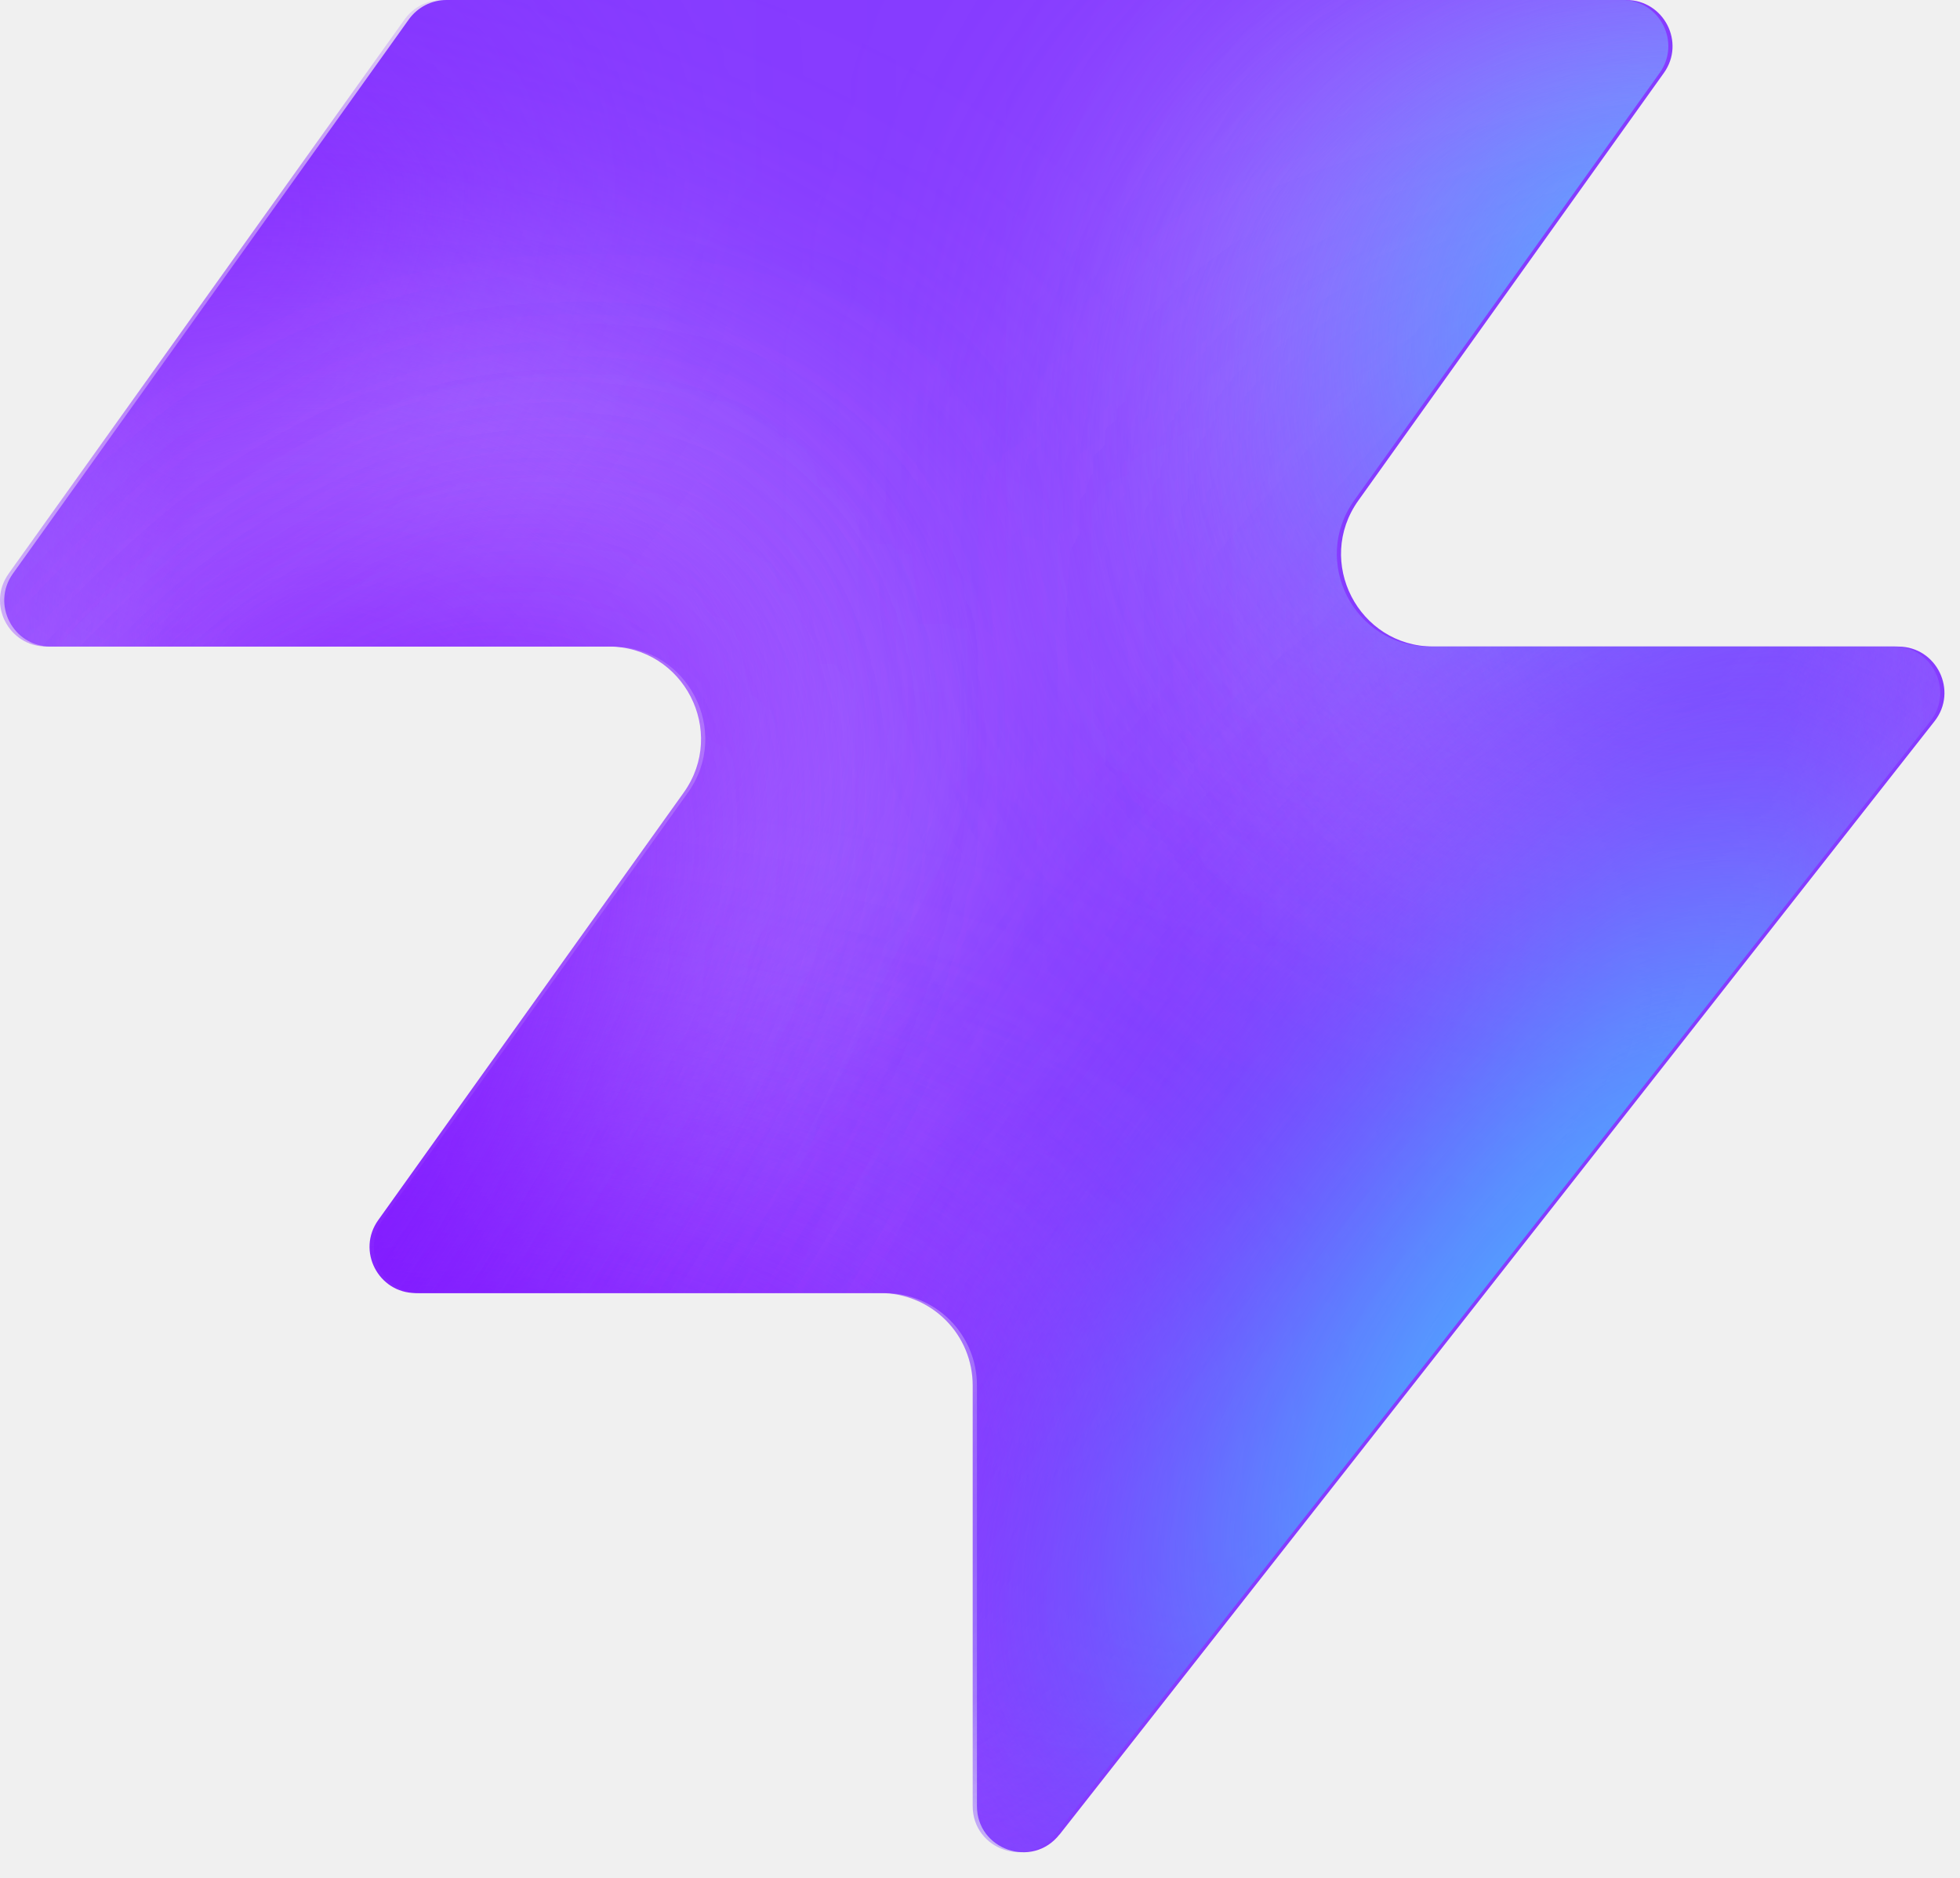
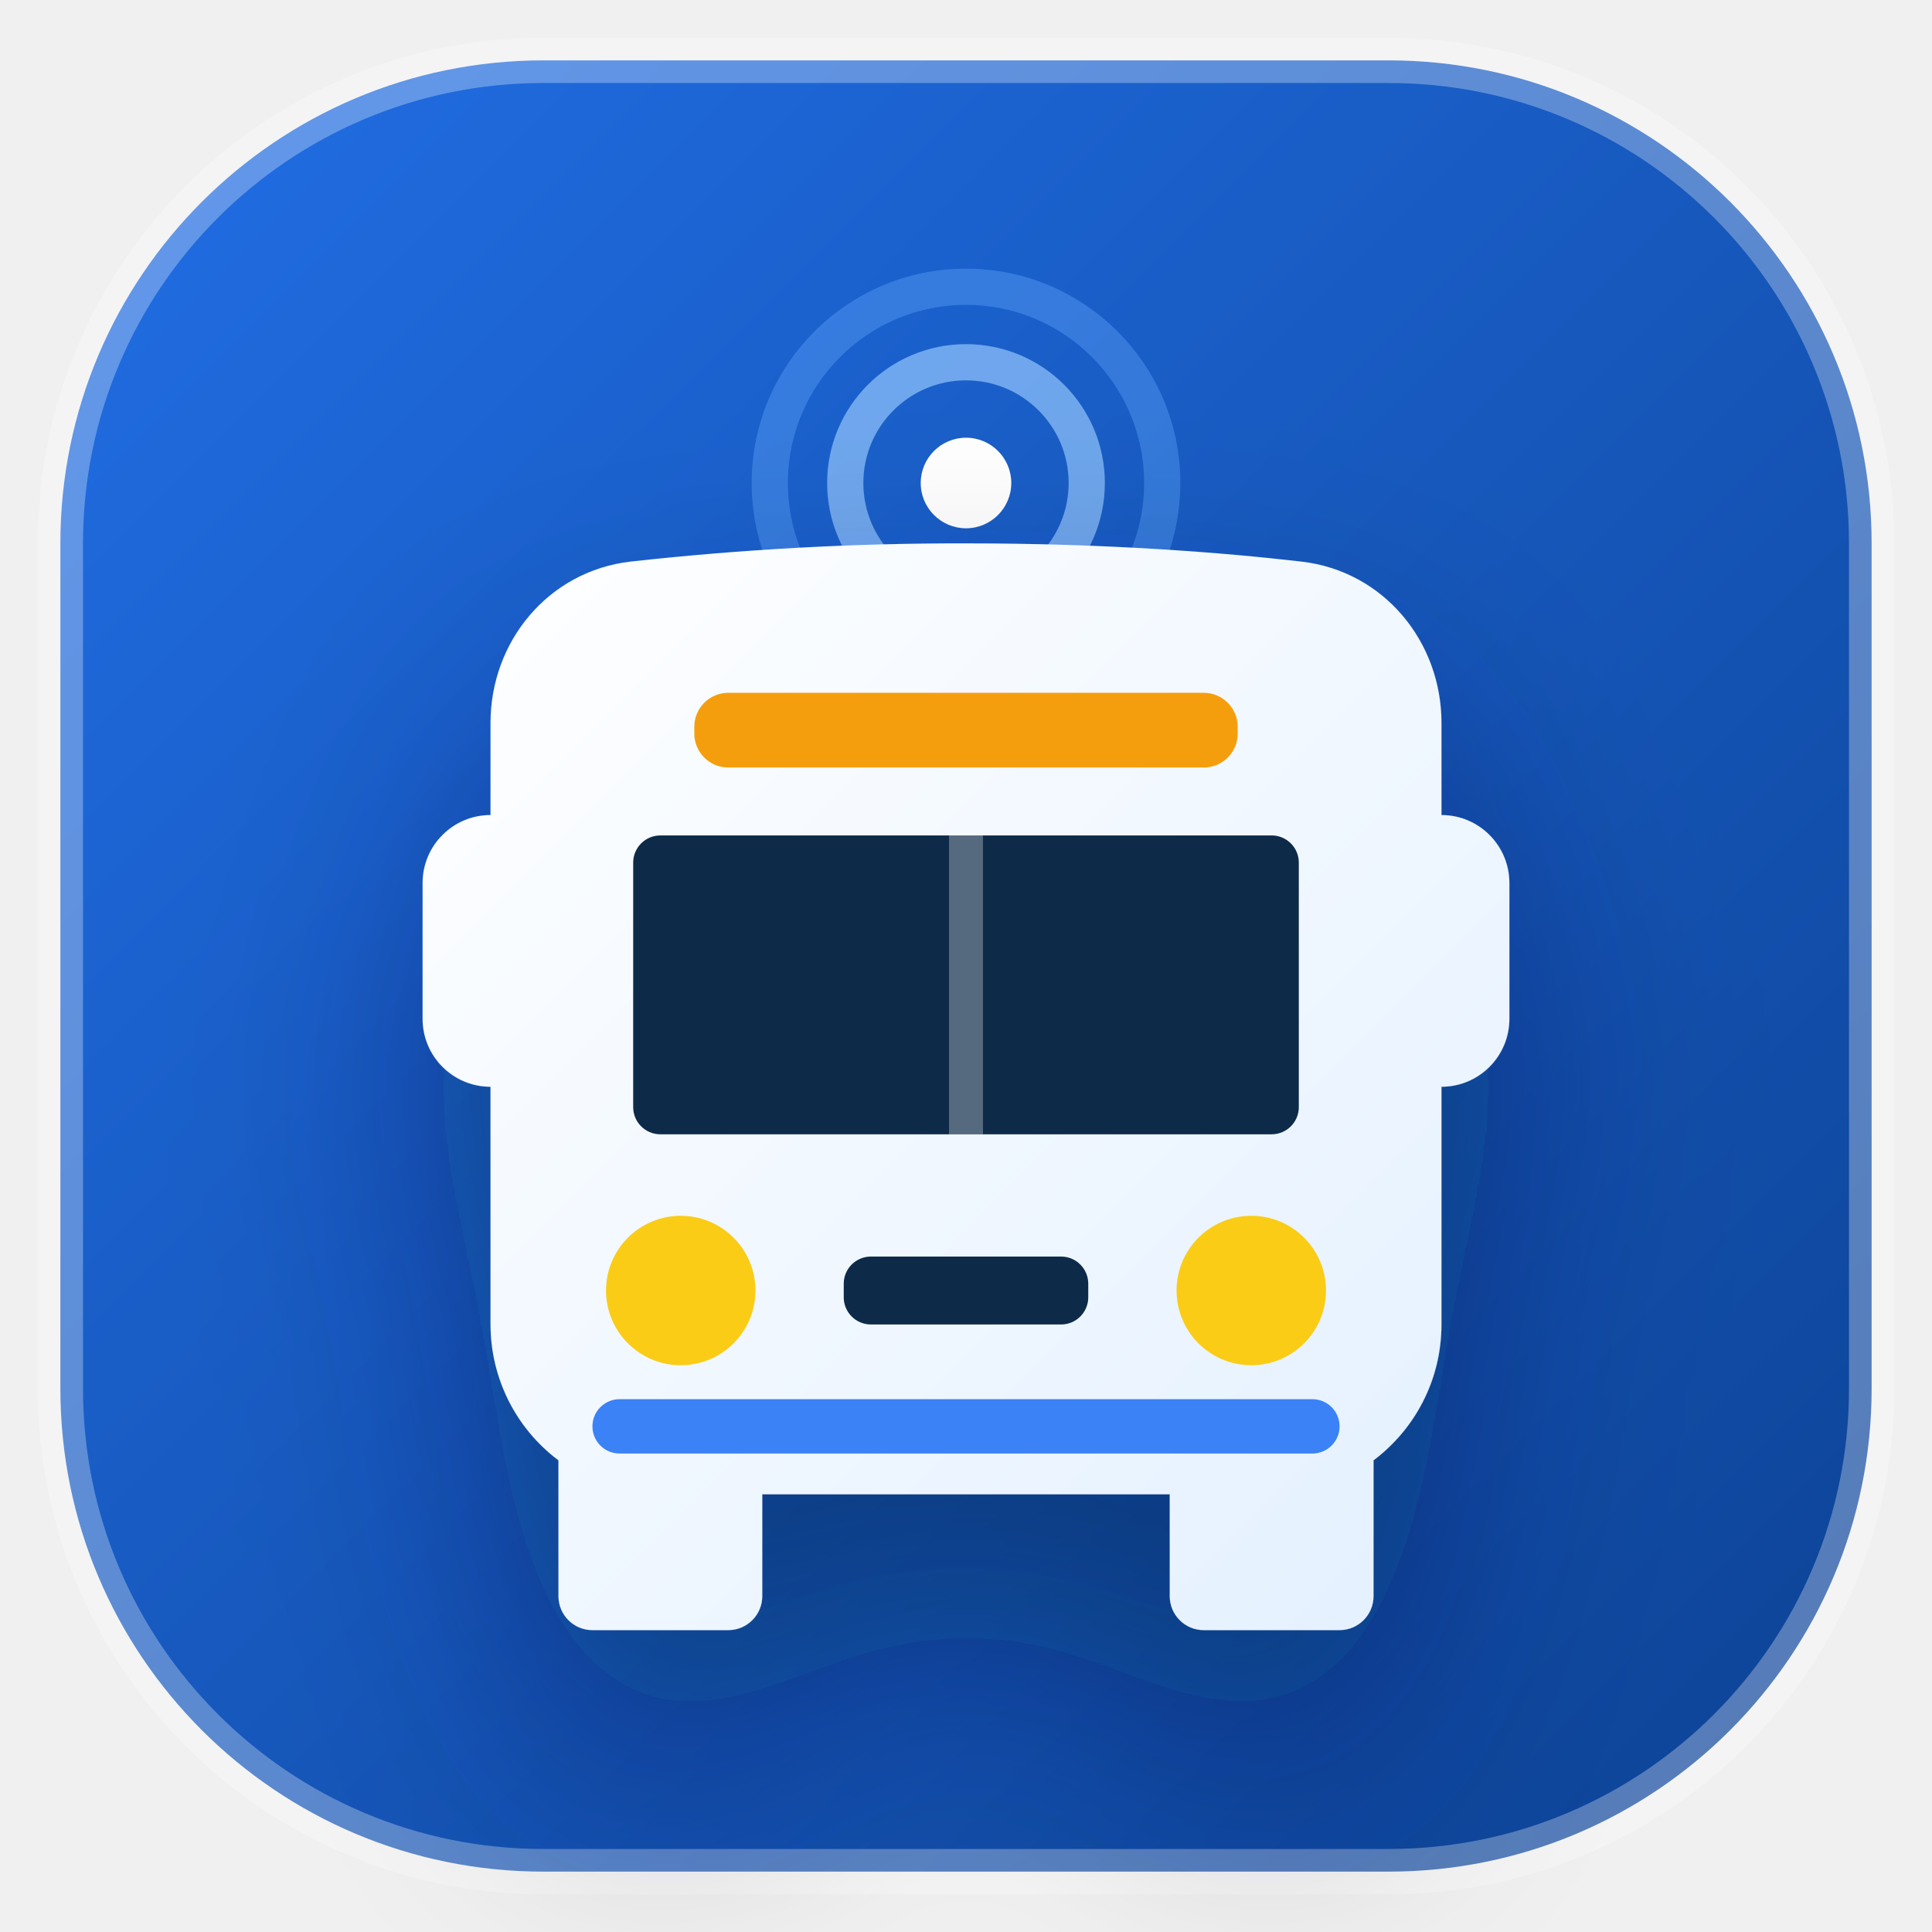
- <svg xmlns="http://www.w3.org/2000/svg" width="48" height="46" fill="none" viewBox="0 0 48 46">
-   <path fill="#863bff" d="M25.946 44.938c-.664.845-2.021.375-2.021-.698V33.937a2.26 2.26 0 0 0-2.262-2.262H10.287c-.92 0-1.456-1.04-.92-1.788l7.48-10.471c1.07-1.497 0-3.578-1.842-3.578H1.237c-.92 0-1.456-1.04-.92-1.788L10.013.474c.214-.297.556-.474.92-.474h28.894c.92 0 1.456 1.04.92 1.788l-7.48 10.471c-1.07 1.498 0 3.579 1.842 3.579h11.377c.943 0 1.473 1.088.89 1.83L25.947 44.94z" style="fill:#863bff;fill:color(display-p3 .525 .23 1);fill-opacity:1" />
-   <mask id="a" width="48" height="46" x="0" y="0" maskUnits="userSpaceOnUse" style="mask-type:alpha">
-     <path fill="#000" d="M25.842 44.938c-.664.844-2.021.375-2.021-.698V33.937a2.26 2.26 0 0 0-2.262-2.262H10.183c-.92 0-1.456-1.04-.92-1.788l7.48-10.471c1.07-1.498 0-3.579-1.842-3.579H1.133c-.92 0-1.456-1.04-.92-1.787L9.91.473c.214-.297.556-.474.92-.474h28.894c.92 0 1.456 1.04.92 1.788l-7.48 10.471c-1.07 1.498 0 3.578 1.842 3.578h11.377c.943 0 1.473 1.088.89 1.832L25.843 44.94z" style="fill:#000;fill-opacity:1" />
-   </mask>
-   <g mask="url(#a)">
-     <g filter="url(#b)">
-       <ellipse cx="5.508" cy="14.704" fill="#ede6ff" rx="5.508" ry="14.704" style="fill:#ede6ff;fill:color(display-p3 .927 .903 1);fill-opacity:1" transform="matrix(.00324 1 1 -.00324 -4.47 31.516)" />
-     </g>
-     <g filter="url(#c)">
-       <ellipse cx="10.399" cy="29.851" fill="#ede6ff" rx="10.399" ry="29.851" style="fill:#ede6ff;fill:color(display-p3 .927 .903 1);fill-opacity:1" transform="matrix(.00324 1 1 -.00324 -39.328 7.883)" />
-     </g>
-     <g filter="url(#d)">
-       <ellipse cx="5.508" cy="30.487" fill="#7e14ff" rx="5.508" ry="30.487" style="fill:#7e14ff;fill:color(display-p3 .492 .077 1);fill-opacity:1" transform="rotate(89.814 -25.913 -14.639)scale(1 -1)" />
-     </g>
-     <g filter="url(#e)">
-       <ellipse cx="5.508" cy="30.599" fill="#7e14ff" rx="5.508" ry="30.599" style="fill:#7e14ff;fill:color(display-p3 .492 .077 1);fill-opacity:1" transform="rotate(89.814 -32.644 -3.334)scale(1 -1)" />
-     </g>
-     <g filter="url(#f)">
-       <ellipse cx="5.508" cy="30.599" fill="#7e14ff" rx="5.508" ry="30.599" style="fill:#7e14ff;fill:color(display-p3 .492 .077 1);fill-opacity:1" transform="matrix(.00324 1 1 -.00324 -34.34 30.47)" />
-     </g>
-     <g filter="url(#g)">
-       <ellipse cx="14.072" cy="22.078" fill="#ede6ff" rx="14.072" ry="22.078" style="fill:#ede6ff;fill:color(display-p3 .927 .903 1);fill-opacity:1" transform="rotate(93.35 24.506 48.493)scale(-1 1)" />
-     </g>
-     <g filter="url(#h)">
-       <ellipse cx="3.47" cy="21.501" fill="#7e14ff" rx="3.47" ry="21.501" style="fill:#7e14ff;fill:color(display-p3 .492 .077 1);fill-opacity:1" transform="rotate(89.009 28.708 47.59)scale(-1 1)" />
-     </g>
-     <g filter="url(#i)">
-       <ellipse cx="3.47" cy="21.501" fill="#7e14ff" rx="3.47" ry="21.501" style="fill:#7e14ff;fill:color(display-p3 .492 .077 1);fill-opacity:1" transform="rotate(89.009 28.708 47.59)scale(-1 1)" />
-     </g>
-     <g filter="url(#j)">
-       <ellipse cx=".387" cy="8.972" fill="#7e14ff" rx="4.407" ry="29.108" style="fill:#7e14ff;fill:color(display-p3 .492 .077 1);fill-opacity:1" transform="rotate(39.51 .387 8.972)" />
-     </g>
-     <g filter="url(#k)">
-       <ellipse cx="47.523" cy="-6.092" fill="#7e14ff" rx="4.407" ry="29.108" style="fill:#7e14ff;fill:color(display-p3 .492 .077 1);fill-opacity:1" transform="rotate(37.892 47.523 -6.092)" />
-     </g>
-     <g filter="url(#l)">
-       <ellipse cx="41.412" cy="6.333" fill="#47bfff" rx="5.971" ry="9.665" style="fill:#47bfff;fill:color(display-p3 .28 .748 1);fill-opacity:1" transform="rotate(37.892 41.412 6.333)" />
-     </g>
-     <g filter="url(#m)">
-       <ellipse cx="-1.879" cy="38.332" fill="#7e14ff" rx="4.407" ry="29.108" style="fill:#7e14ff;fill:color(display-p3 .492 .077 1);fill-opacity:1" transform="rotate(37.892 -1.88 38.332)" />
-     </g>
-     <g filter="url(#n)">
-       <ellipse cx="-1.879" cy="38.332" fill="#7e14ff" rx="4.407" ry="29.108" style="fill:#7e14ff;fill:color(display-p3 .492 .077 1);fill-opacity:1" transform="rotate(37.892 -1.88 38.332)" />
-     </g>
-     <g filter="url(#o)">
-       <ellipse cx="35.651" cy="29.907" fill="#7e14ff" rx="4.407" ry="29.108" style="fill:#7e14ff;fill:color(display-p3 .492 .077 1);fill-opacity:1" transform="rotate(37.892 35.651 29.907)" />
-     </g>
-     <g filter="url(#p)">
-       <ellipse cx="38.418" cy="32.4" fill="#47bfff" rx="5.971" ry="15.297" style="fill:#47bfff;fill:color(display-p3 .28 .748 1);fill-opacity:1" transform="rotate(37.892 38.418 32.4)" />
-     </g>
-   </g>
+ <svg xmlns="http://www.w3.org/2000/svg" viewBox="0 0 64 64" width="64" height="64" fill="none">
  <defs>
-     <filter id="b" width="60.045" height="41.654" x="-19.77" y="16.149" color-interpolation-filters="sRGB" filterUnits="userSpaceOnUse">
-       <feFlood flood-opacity="0" result="BackgroundImageFix" />
-       <feBlend in="SourceGraphic" in2="BackgroundImageFix" result="shape" />
-       <feGaussianBlur result="effect1_foregroundBlur_2002_17158" stdDeviation="7.659" />
-     </filter>
-     <filter id="c" width="90.34" height="51.437" x="-54.613" y="-7.533" color-interpolation-filters="sRGB" filterUnits="userSpaceOnUse">
-       <feFlood flood-opacity="0" result="BackgroundImageFix" />
-       <feBlend in="SourceGraphic" in2="BackgroundImageFix" result="shape" />
-       <feGaussianBlur result="effect1_foregroundBlur_2002_17158" stdDeviation="7.659" />
-     </filter>
-     <filter id="d" width="79.355" height="29.4" x="-49.64" y="2.03" color-interpolation-filters="sRGB" filterUnits="userSpaceOnUse">
-       <feFlood flood-opacity="0" result="BackgroundImageFix" />
-       <feBlend in="SourceGraphic" in2="BackgroundImageFix" result="shape" />
-       <feGaussianBlur result="effect1_foregroundBlur_2002_17158" stdDeviation="4.596" />
-     </filter>
-     <filter id="e" width="79.579" height="29.4" x="-45.045" y="20.029" color-interpolation-filters="sRGB" filterUnits="userSpaceOnUse">
-       <feFlood flood-opacity="0" result="BackgroundImageFix" />
-       <feBlend in="SourceGraphic" in2="BackgroundImageFix" result="shape" />
-       <feGaussianBlur result="effect1_foregroundBlur_2002_17158" stdDeviation="4.596" />
-     </filter>
-     <filter id="f" width="79.579" height="29.4" x="-43.513" y="21.178" color-interpolation-filters="sRGB" filterUnits="userSpaceOnUse">
-       <feFlood flood-opacity="0" result="BackgroundImageFix" />
-       <feBlend in="SourceGraphic" in2="BackgroundImageFix" result="shape" />
-       <feGaussianBlur result="effect1_foregroundBlur_2002_17158" stdDeviation="4.596" />
-     </filter>
-     <filter id="g" width="74.749" height="58.852" x="15.756" y="-17.901" color-interpolation-filters="sRGB" filterUnits="userSpaceOnUse">
-       <feFlood flood-opacity="0" result="BackgroundImageFix" />
-       <feBlend in="SourceGraphic" in2="BackgroundImageFix" result="shape" />
-       <feGaussianBlur result="effect1_foregroundBlur_2002_17158" stdDeviation="7.659" />
-     </filter>
-     <filter id="h" width="61.377" height="25.362" x="23.548" y="2.284" color-interpolation-filters="sRGB" filterUnits="userSpaceOnUse">
-       <feFlood flood-opacity="0" result="BackgroundImageFix" />
-       <feBlend in="SourceGraphic" in2="BackgroundImageFix" result="shape" />
-       <feGaussianBlur result="effect1_foregroundBlur_2002_17158" stdDeviation="4.596" />
-     </filter>
-     <filter id="i" width="61.377" height="25.362" x="23.548" y="2.284" color-interpolation-filters="sRGB" filterUnits="userSpaceOnUse">
-       <feFlood flood-opacity="0" result="BackgroundImageFix" />
-       <feBlend in="SourceGraphic" in2="BackgroundImageFix" result="shape" />
-       <feGaussianBlur result="effect1_foregroundBlur_2002_17158" stdDeviation="4.596" />
-     </filter>
-     <filter id="j" width="56.045" height="63.649" x="-27.636" y="-22.853" color-interpolation-filters="sRGB" filterUnits="userSpaceOnUse">
-       <feFlood flood-opacity="0" result="BackgroundImageFix" />
-       <feBlend in="SourceGraphic" in2="BackgroundImageFix" result="shape" />
-       <feGaussianBlur result="effect1_foregroundBlur_2002_17158" stdDeviation="4.596" />
-     </filter>
-     <filter id="k" width="54.814" height="64.646" x="20.116" y="-38.415" color-interpolation-filters="sRGB" filterUnits="userSpaceOnUse">
-       <feFlood flood-opacity="0" result="BackgroundImageFix" />
-       <feBlend in="SourceGraphic" in2="BackgroundImageFix" result="shape" />
-       <feGaussianBlur result="effect1_foregroundBlur_2002_17158" stdDeviation="4.596" />
-     </filter>
-     <filter id="l" width="33.541" height="35.313" x="24.641" y="-11.323" color-interpolation-filters="sRGB" filterUnits="userSpaceOnUse">
-       <feFlood flood-opacity="0" result="BackgroundImageFix" />
-       <feBlend in="SourceGraphic" in2="BackgroundImageFix" result="shape" />
-       <feGaussianBlur result="effect1_foregroundBlur_2002_17158" stdDeviation="4.596" />
-     </filter>
-     <filter id="m" width="54.814" height="64.646" x="-29.286" y="6.009" color-interpolation-filters="sRGB" filterUnits="userSpaceOnUse">
-       <feFlood flood-opacity="0" result="BackgroundImageFix" />
-       <feBlend in="SourceGraphic" in2="BackgroundImageFix" result="shape" />
-       <feGaussianBlur result="effect1_foregroundBlur_2002_17158" stdDeviation="4.596" />
-     </filter>
-     <filter id="n" width="54.814" height="64.646" x="-29.286" y="6.009" color-interpolation-filters="sRGB" filterUnits="userSpaceOnUse">
-       <feFlood flood-opacity="0" result="BackgroundImageFix" />
-       <feBlend in="SourceGraphic" in2="BackgroundImageFix" result="shape" />
-       <feGaussianBlur result="effect1_foregroundBlur_2002_17158" stdDeviation="4.596" />
-     </filter>
-     <filter id="o" width="54.814" height="64.646" x="8.244" y="-2.416" color-interpolation-filters="sRGB" filterUnits="userSpaceOnUse">
-       <feFlood flood-opacity="0" result="BackgroundImageFix" />
-       <feBlend in="SourceGraphic" in2="BackgroundImageFix" result="shape" />
-       <feGaussianBlur result="effect1_foregroundBlur_2002_17158" stdDeviation="4.596" />
-     </filter>
-     <filter id="p" width="39.409" height="43.623" x="18.713" y="10.588" color-interpolation-filters="sRGB" filterUnits="userSpaceOnUse">
-       <feFlood flood-opacity="0" result="BackgroundImageFix" />
-       <feBlend in="SourceGraphic" in2="BackgroundImageFix" result="shape" />
-       <feGaussianBlur result="effect1_foregroundBlur_2002_17158" stdDeviation="4.596" />
+     <linearGradient id="etBgGrad" x1="0%" y1="0%" x2="100%" y2="100%">
+       <stop offset="0%" stop-color="#216ee5" />
+       <stop offset="100%" stop-color="#0c4294" />
+     </linearGradient>
+     <linearGradient id="etShieldGrad" x1="0%" y1="0%" x2="100%" y2="100%">
+       <stop offset="0%" stop-color="#ffffff" />
+       <stop offset="100%" stop-color="#e3f0ff" />
+     </linearGradient>
+     <filter id="etShadow" x="-10%" y="-10%" width="120%" height="120%" filterUnits="userSpaceOnUse">
+       <feDropShadow dx="0" dy="2" stdDeviation="1.8" flood-color="#071d3d" flood-opacity="0.4" />
    </filter>
  </defs>
+   <rect x="2" y="2" width="60" height="60" rx="16" ry="16" fill="url(#etBgGrad)" />
+   <rect x="2" y="2" width="60" height="60" rx="16" ry="16" stroke="#ffffff" stroke-opacity="0.3" stroke-width="1.5" />
+   <circle cx="32" cy="16" r="6.5" stroke="#60a5fa" stroke-opacity="0.4" stroke-width="1.2" fill="none" />
+   <circle cx="32" cy="16" r="4" stroke="#93c5fd" stroke-opacity="0.7" stroke-width="1.2" fill="none" />
+   <circle cx="32" cy="16" r="1.5" fill="#ffffff" />
+   <g transform="translate(14, 18) scale(2.25)" filter="url(#etShadow)">
+     <path fill="url(#etShieldGrad)" d="M16 7a1 1 0 0 1-1 1v3.5c0 .818-.393 1.544-1 2v2a.5.5 0 0 1-.5.5h-2a.5.5 0 0 1-.5-.5V14H5v1.5a.5.5 0 0 1-.5.5h-2a.5.5 0 0 1-.5-.5v-2a2.5 2.5 0 0 1-1-2V8a1 1 0 0 1-1-1V5a1 1 0 0 1 1-1V2.64C1 1.452 1.845.408 3.064.268A44 44 0 0 1 8 0c2.1 0 3.792.136 4.936.268C14.155.408 15 1.452 15 2.64V4a1 1 0 0 1 1 1z" />
+     <rect x="4" y="2.2" width="8" height="1.1" rx="0.5" fill="#f59e0b" />
+     <path fill="#0f2b48" d="M3.5 4.3h9a.4.4 0 0 1 .4.4v3.6a.4.4 0 0 1-.4.4h-9a.4.4 0 0 1-.4-.4V4.7a.4.4 0 0 1 .4-.4z" />
+     <line x1="8" y1="4.3" x2="8" y2="8.7" stroke="#ffffff" stroke-width="0.5" stroke-opacity="0.3" />
+     <circle cx="3.8" cy="11" r="1.1" fill="#facc15" />
+     <circle cx="12.2" cy="11" r="1.1" fill="#facc15" />
+     <rect x="6.2" y="10.5" width="3.6" height="1" rx="0.4" fill="#0f2b48" />
+     <rect x="2.5" y="12.6" width="11" height="0.8" rx="0.4" fill="#3b82f6" />
+   </g>
</svg>
